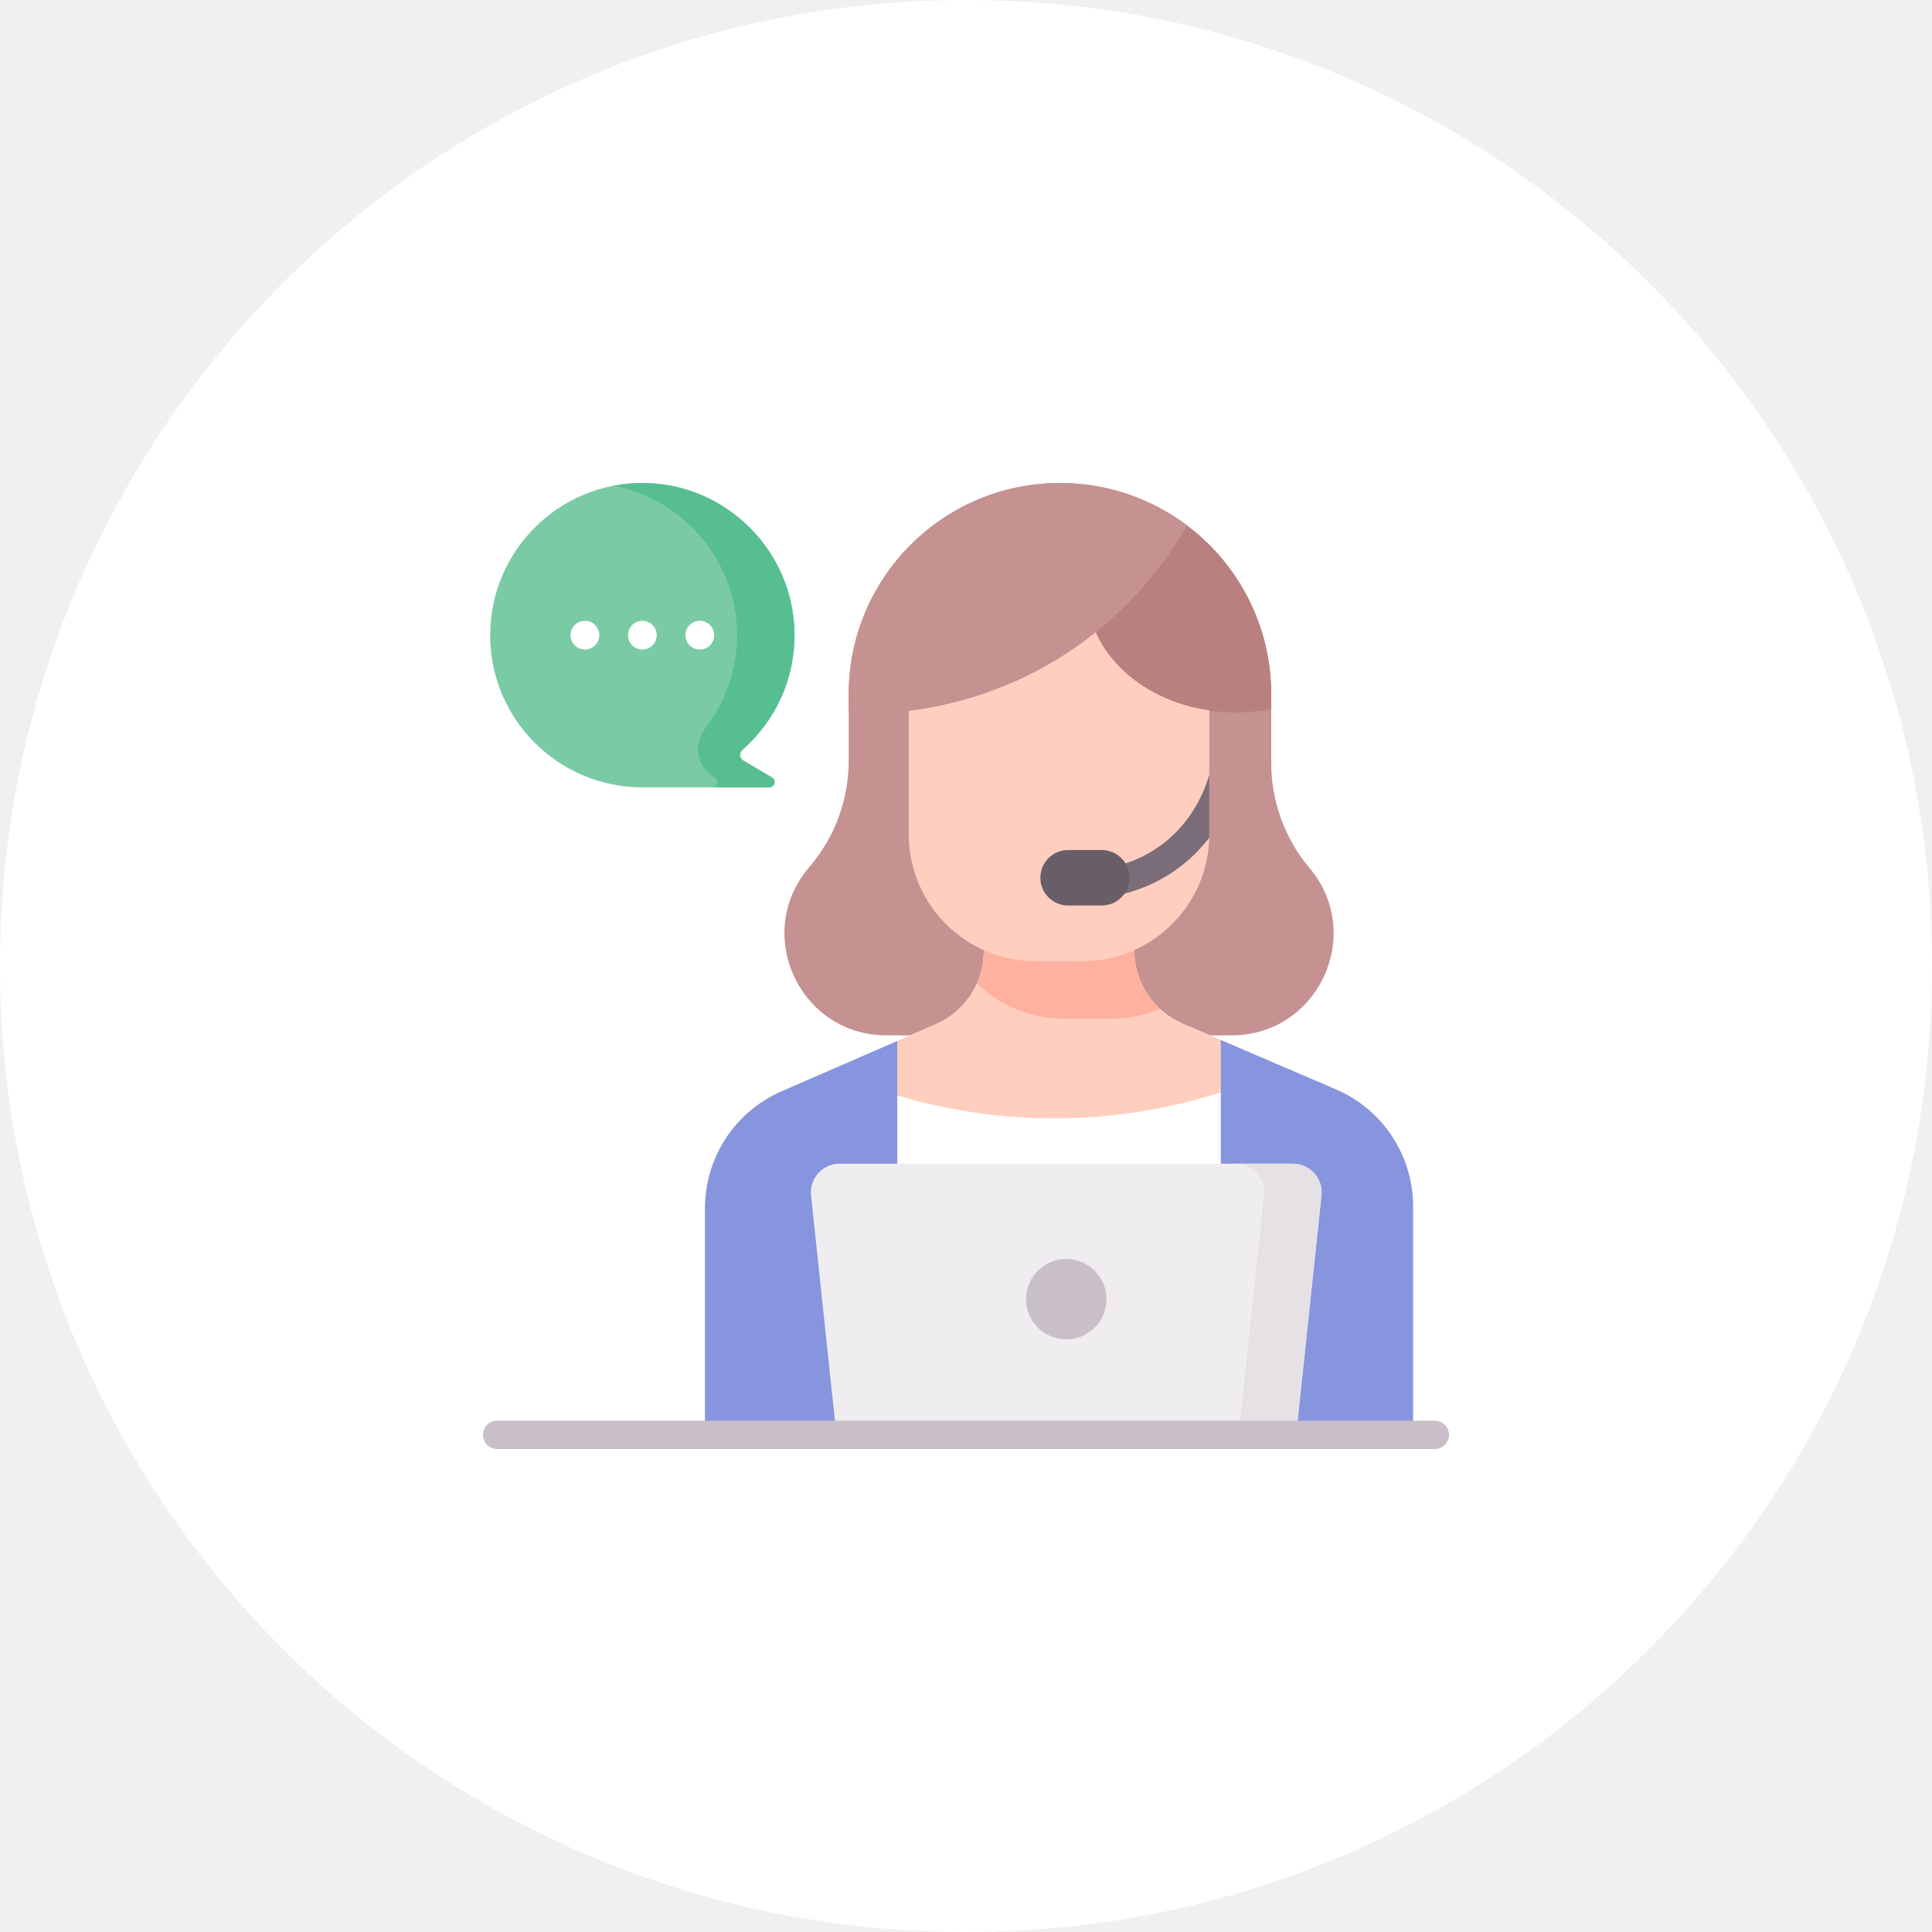
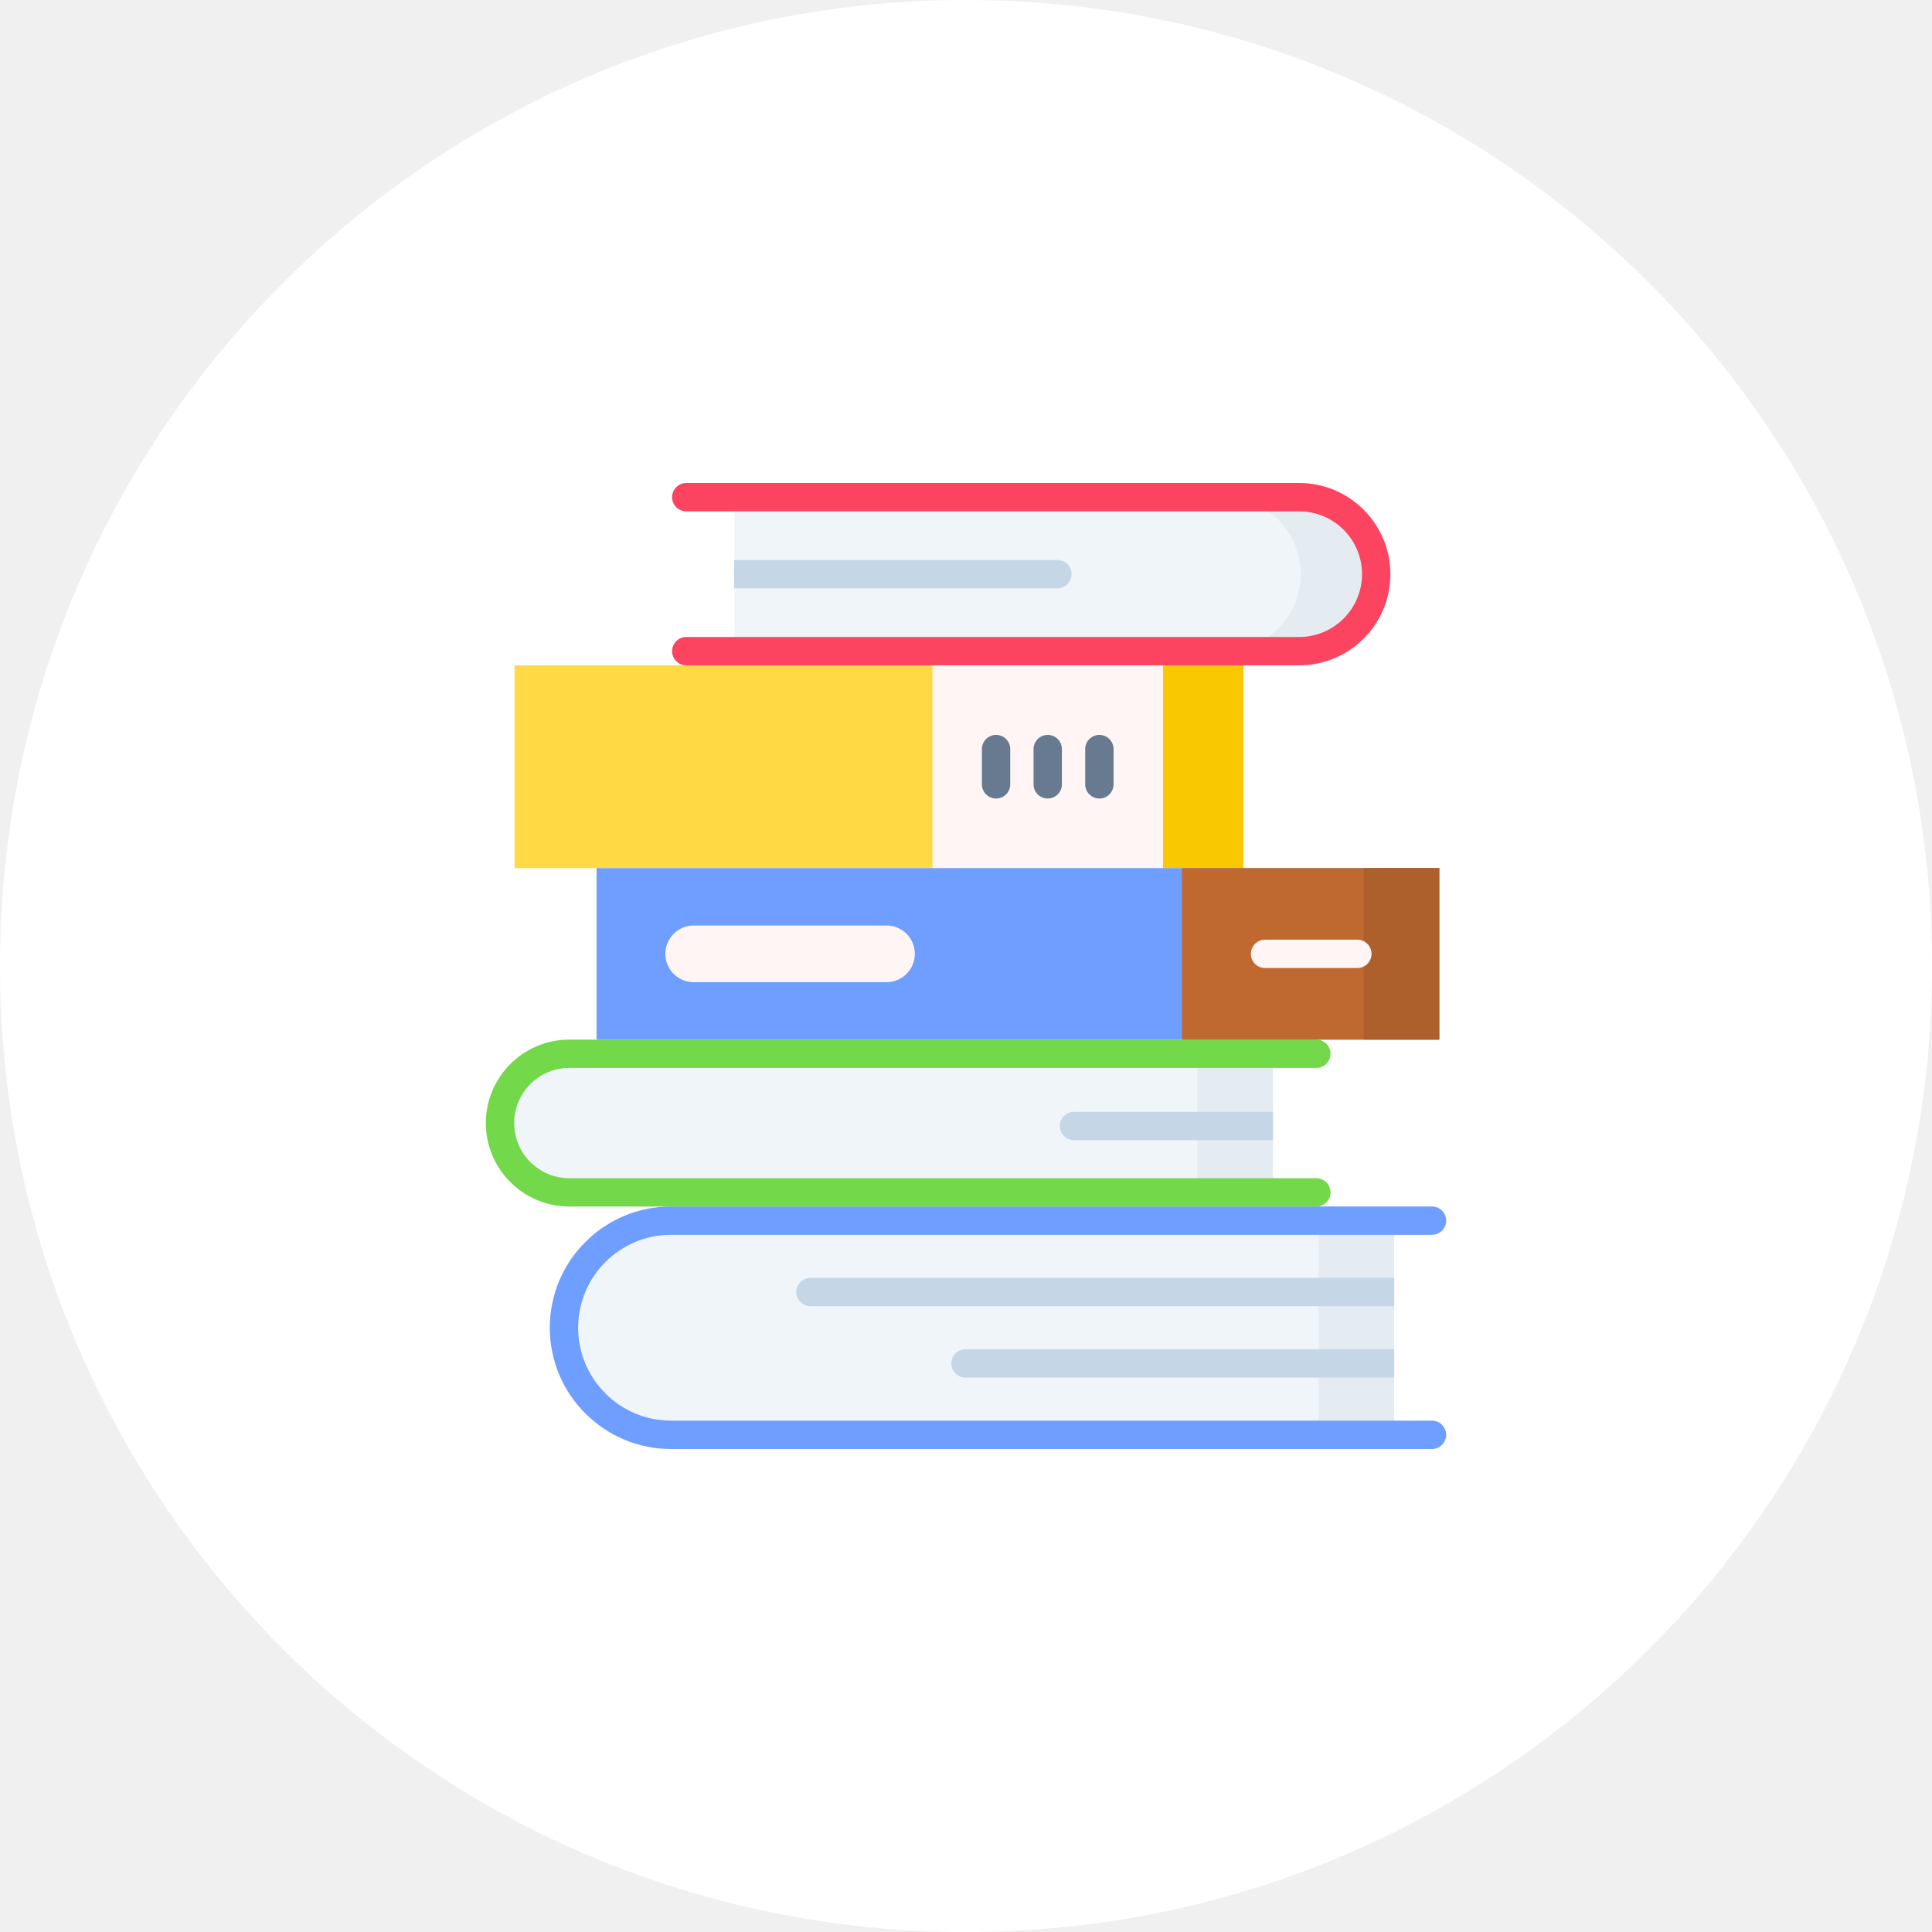
<svg xmlns="http://www.w3.org/2000/svg" width="80" height="80" viewBox="0 0 80 80" fill="none">
  <circle cx="40" cy="40" r="40" fill="white" />
-   <path d="M20.297 26.302C20.297 22.791 23.169 19.951 26.691 20.001C30.103 20.05 32.878 22.849 32.899 26.261C32.911 28.172 32.072 29.887 30.739 31.05C30.599 31.173 30.619 31.397 30.78 31.492L31.967 32.195C32.159 32.308 32.078 32.602 31.855 32.602L26.479 32.601C23.054 32.538 20.297 29.742 20.297 26.302Z" fill="#7ACAA6" />
-   <path d="M31.967 32.194L30.78 31.492C30.62 31.397 30.598 31.173 30.738 31.051C32.086 29.876 32.929 28.136 32.898 26.199C32.846 22.85 30.135 20.1 26.786 20.003C26.311 19.989 25.848 20.028 25.401 20.114C28.296 20.668 30.501 23.22 30.521 26.26C30.53 27.733 30.034 29.089 29.196 30.166C28.69 30.817 28.854 31.76 29.564 32.179L29.588 32.194C29.778 32.306 29.701 32.595 29.484 32.601L31.855 32.602C32.078 32.602 32.159 32.308 31.967 32.194Z" fill="#57BE92" />
-   <path d="M50.999 42.871H36.705C33.135 42.871 31.181 38.711 33.462 35.964L33.588 35.811C34.593 34.601 35.143 33.077 35.143 31.505V28.748C35.143 23.917 39.059 20 43.891 20C48.722 20 52.639 23.917 52.639 28.748V31.598C52.639 33.187 53.2 34.725 54.224 35.941C56.532 38.682 54.584 42.871 50.999 42.871Z" fill="#C59191" />
-   <path d="M58.513 49.955V59.405H29.192V50.026C29.192 47.903 30.464 45.987 32.42 45.163L37.154 43.105L38.748 42.412C39.957 41.887 40.739 40.694 40.739 39.375V38.763H46.965V39.344C46.965 40.668 47.755 41.865 48.973 42.387L55.375 45.132C57.283 45.977 58.513 47.868 58.513 49.955Z" fill="white" />
-   <path d="M37.154 45.359C38.769 45.841 41.147 46.356 44.045 46.306C46.765 46.258 48.998 45.729 50.551 45.233L51.323 43.395L48.972 42.388C47.755 41.865 46.965 40.668 46.965 39.343V38.763H40.739V39.375C40.739 40.694 39.957 41.886 38.748 42.412L36.844 43.24L37.154 45.359Z" fill="#FFCEBF" />
-   <path d="M55.375 45.132L50.552 43.065L50.551 43.065V59.405H58.514V49.956C58.514 47.868 57.283 45.977 55.375 45.132Z" fill="#8795DE" />
-   <path d="M37.154 43.105V59.406H29.192V50.027C29.192 47.903 30.464 45.987 32.42 45.163L37.154 43.105Z" fill="#8795DE" />
-   <path d="M46.011 42.181C46.727 42.181 47.409 42.037 48.031 41.777C47.364 41.161 46.965 40.285 46.965 39.343V38.763H40.739V39.375C40.739 39.851 40.637 40.311 40.45 40.729C41.392 41.628 42.668 42.181 44.073 42.181H46.011V42.181Z" fill="#FFB09E" />
-   <path d="M50.075 29.398V34.548C50.075 37.45 47.723 39.802 44.821 39.802H42.884C39.982 39.802 37.63 37.45 37.63 34.548V29.398C37.63 27.51 39.16 25.98 41.048 25.98H46.657C48.545 25.98 50.075 27.51 50.075 29.398Z" fill="#FFCEBF" />
-   <path d="M50.075 32.078C50.072 32.085 50.069 32.092 50.067 32.099C49.877 32.755 49.379 33.994 48.174 34.922C47.614 35.355 46.974 35.668 46.273 35.852C45.955 35.935 45.765 36.26 45.849 36.578C45.919 36.845 46.16 37.022 46.424 37.022C46.474 37.022 46.524 37.015 46.575 37.002C47.431 36.777 48.213 36.395 48.901 35.864C49.376 35.498 49.76 35.094 50.071 34.687C50.072 34.641 50.075 34.595 50.075 34.548V32.078H50.075Z" fill="#7A6D79" />
-   <path d="M45.621 37.495H44.227C43.593 37.495 43.079 36.981 43.079 36.347C43.079 35.712 43.593 35.198 44.227 35.198H45.621C46.255 35.198 46.77 35.712 46.77 36.347C46.769 36.981 46.255 37.495 45.621 37.495Z" fill="#685E68" />
-   <path d="M45.094 24.617C45.227 22.934 46.838 21.817 48.38 21.239C50.931 22.767 52.639 25.558 52.639 28.748V29.349C52.498 29.379 52.357 29.405 52.219 29.426C51.369 29.552 50.646 29.498 50.151 29.426C46.967 29.001 44.933 26.649 45.094 24.617Z" fill="#B98080" />
-   <path d="M43.891 20C45.866 20 47.689 20.655 49.153 21.76C48.423 23.031 46.745 25.544 43.6 27.405C41.264 28.786 39.063 29.25 37.707 29.425H35.143V28.748C35.143 23.917 39.059 20 43.891 20V20Z" fill="#C59191" />
-   <path d="M53.67 59.405H34.634L33.584 49.501C33.51 48.798 34.06 48.186 34.767 48.186H53.537C54.243 48.186 54.794 48.798 54.72 49.501L53.67 59.405Z" fill="#EFEDEF" />
-   <path d="M53.537 48.186H51.158C51.864 48.186 52.415 48.798 52.341 49.501L51.291 59.405H53.669L54.719 49.501C54.794 48.798 54.243 48.186 53.537 48.186Z" fill="#E5E1E5" />
-   <path d="M59.414 60H20.586C20.262 60 20 59.738 20 59.414C20 59.09 20.262 58.828 20.586 58.828H59.414C59.738 58.828 60 59.09 60 59.414C60 59.738 59.738 60 59.414 60Z" fill="#C9BFC8" />
-   <path d="M44.152 55.461C45.071 55.461 45.817 54.715 45.817 53.796C45.817 52.876 45.071 52.131 44.152 52.131C43.232 52.131 42.487 52.876 42.487 53.796C42.487 54.715 43.232 55.461 44.152 55.461Z" fill="#C9BFC8" />
-   <path d="M24.22 26.896C24.548 26.896 24.815 26.63 24.815 26.301C24.815 25.973 24.548 25.706 24.22 25.706C23.892 25.706 23.625 25.973 23.625 26.301C23.625 26.63 23.892 26.896 24.22 26.896Z" fill="white" />
-   <path d="M26.599 26.896C26.927 26.896 27.193 26.63 27.193 26.301C27.193 25.973 26.927 25.706 26.599 25.706C26.27 25.706 26.004 25.973 26.004 26.301C26.004 26.63 26.27 26.896 26.599 26.896Z" fill="white" />
-   <path d="M28.977 26.896C29.305 26.896 29.572 26.63 29.572 26.301C29.572 25.973 29.305 25.706 28.977 25.706C28.649 25.706 28.382 25.973 28.382 26.301C28.382 26.63 28.649 26.896 28.977 26.896Z" fill="white" />
+   <g clip-path="url(#clip0)">
+     <path d="M21.306 27.55H51.483V35.946H21.306V27.55Z" fill="#FFDA45" />
+     <path d="M48.118 27.55H51.483V35.946H48.118V27.55Z" fill="#FAC800" />
+     <path d="M38.611 27.55H48.158V35.946H38.611V27.55Z" fill="#FFF5F5" />
+     <path d="M57.731 59.413H27.786C25.337 59.413 23.352 57.428 23.352 54.979C23.352 52.53 25.337 50.544 27.786 50.544H57.731V59.413Z" fill="#F0F5FA" />
+     <path d="M54.601 50.544H57.731V59.413H54.601V50.544Z" fill="#E4ECF2" />
+     <path d="M59.296 60H27.786C25.017 60 22.765 57.748 22.765 54.979C22.765 52.21 25.017 49.958 27.786 49.958H59.296C59.62 49.958 59.883 50.22 59.883 50.544C59.883 50.868 59.62 51.131 59.296 51.131H27.786C25.665 51.131 23.939 52.857 23.939 54.979C23.939 57.1 25.665 58.826 27.786 58.826H59.296C59.62 58.826 59.883 59.089 59.883 59.413C59.883 59.737 59.62 60 59.296 60Z" fill="#6E9EFF" />
+     <path d="M57.731 54.088H33.558C33.234 54.088 32.971 53.825 32.971 53.501C32.971 53.177 33.234 52.914 33.558 52.914H57.731V54.088Z" fill="#C5D7E6" />
+     <path d="M57.731 57.044H39.976C39.652 57.044 39.389 56.781 39.389 56.457C39.389 56.133 39.652 55.87 39.976 55.87H57.731V57.044Z" fill="#C5D7E6" />
+     <path d="M52.712 49.374H23.574C21.989 49.374 20.704 48.089 20.704 46.504C20.704 44.919 21.989 43.635 23.574 43.635H52.712V49.374H52.712Z" fill="#F0F5FA" />
+     <path d="M49.581 43.635H52.712V49.374H49.581V43.635Z" fill="#E4ECF2" />
+     <path d="M54.507 49.961H23.574C21.668 49.961 20.117 48.41 20.117 46.504C20.117 44.598 21.668 43.048 23.574 43.048H54.507C54.831 43.048 55.094 43.31 55.094 43.635C55.094 43.959 54.831 44.221 54.507 44.221H23.574C22.315 44.221 21.291 45.245 21.291 46.504C21.291 47.763 22.315 48.787 23.574 48.787H54.507C54.831 48.787 55.094 49.05 55.094 49.374C55.094 49.698 54.831 49.961 54.507 49.961Z" fill="#74D84B" />
+     <path d="M52.712 47.213H44.47C44.146 47.213 43.883 46.95 43.883 46.626C43.883 46.302 44.146 46.039 44.47 46.039H52.712V47.213Z" fill="#C5D7E6" />
+     <path d="M30.411 20.587H53.799C55.559 20.587 56.986 22.014 56.986 23.775C56.986 25.535 55.559 26.963 53.799 26.963H30.411V20.587Z" fill="#F0F5FA" />
+     <path d="M53.798 20.587H50.668C52.429 20.587 53.856 22.014 53.856 23.775C53.856 25.535 52.429 26.963 50.668 26.963H53.798C55.559 26.963 56.986 25.535 56.986 23.775C56.986 22.014 55.559 20.587 53.798 20.587Z" fill="#E4ECF2" />
+     <path d="M53.798 27.55H28.417C28.093 27.55 27.83 27.287 27.83 26.963C27.83 26.639 28.093 26.376 28.417 26.376H53.798C55.233 26.376 56.399 25.209 56.399 23.775C56.399 22.341 55.233 21.174 53.798 21.174H28.417C28.093 21.174 27.83 20.911 27.83 20.587C27.83 20.263 28.093 20 28.417 20H53.798C55.88 20 57.573 21.693 57.573 23.775C57.573 25.856 55.88 27.55 53.798 27.55Z" fill="#FC435F" />
+     <path d="M24.703 35.946H59.596V43.048H24.703V35.946Z" fill="#6E9EFF" />
+     <path d="M48.94 35.946H59.596V43.048H48.94V35.946Z" fill="#BF6930" />
+     <path d="M56.466 35.946H59.596V43.048H56.466V35.946Z" fill="#AD5F2C" />
+     <path d="M36.707 40.67H28.725C28.076 40.67 27.551 40.145 27.551 39.496C27.551 38.848 28.076 38.323 28.725 38.323H36.707C37.355 38.323 37.881 38.848 37.881 39.496C37.881 40.145 37.355 40.67 36.707 40.67Z" fill="#FFF5F5" />
+     <path d="M56.205 40.084H52.383C52.059 40.084 51.797 39.821 51.797 39.497C51.797 39.172 52.059 38.91 52.383 38.91H56.205C56.529 38.91 56.792 39.172 56.792 39.497C56.792 39.821 56.529 40.084 56.205 40.084Z" fill="#FFF5F5" />
+     <path d="M45.523 33.065C45.199 33.065 44.936 32.802 44.936 32.478V31.018C44.936 30.693 45.199 30.431 45.523 30.431C45.847 30.431 46.11 30.693 46.11 31.018V32.478C46.11 32.802 45.847 33.065 45.523 33.065Z" fill="#677A8F" />
+     <path d="M43.384 33.065C43.06 33.065 42.797 32.802 42.797 32.478V31.018C42.797 30.693 43.06 30.431 43.384 30.431C43.708 30.431 43.971 30.693 43.971 31.018V32.478C43.971 32.802 43.709 33.065 43.384 33.065Z" fill="#677A8F" />
+     <path d="M41.245 33.065C40.921 33.065 40.658 32.802 40.658 32.478V31.018C40.658 30.693 40.921 30.431 41.245 30.431C41.569 30.431 41.832 30.693 41.832 31.018V32.478C41.832 32.802 41.569 33.065 41.245 33.065Z" fill="#677A8F" />
+     <path d="M30.395 23.188H43.786C44.111 23.188 44.373 23.451 44.373 23.775C44.373 24.099 44.111 24.362 43.786 24.362H30.395V23.188Z" fill="#C5D7E6" />
+   </g>
+   <defs>
+     <clipPath id="clip0">
+       <rect width="40" height="40" fill="white" transform="translate(20 20)" />
+     </clipPath>
+   </defs>
</svg>
